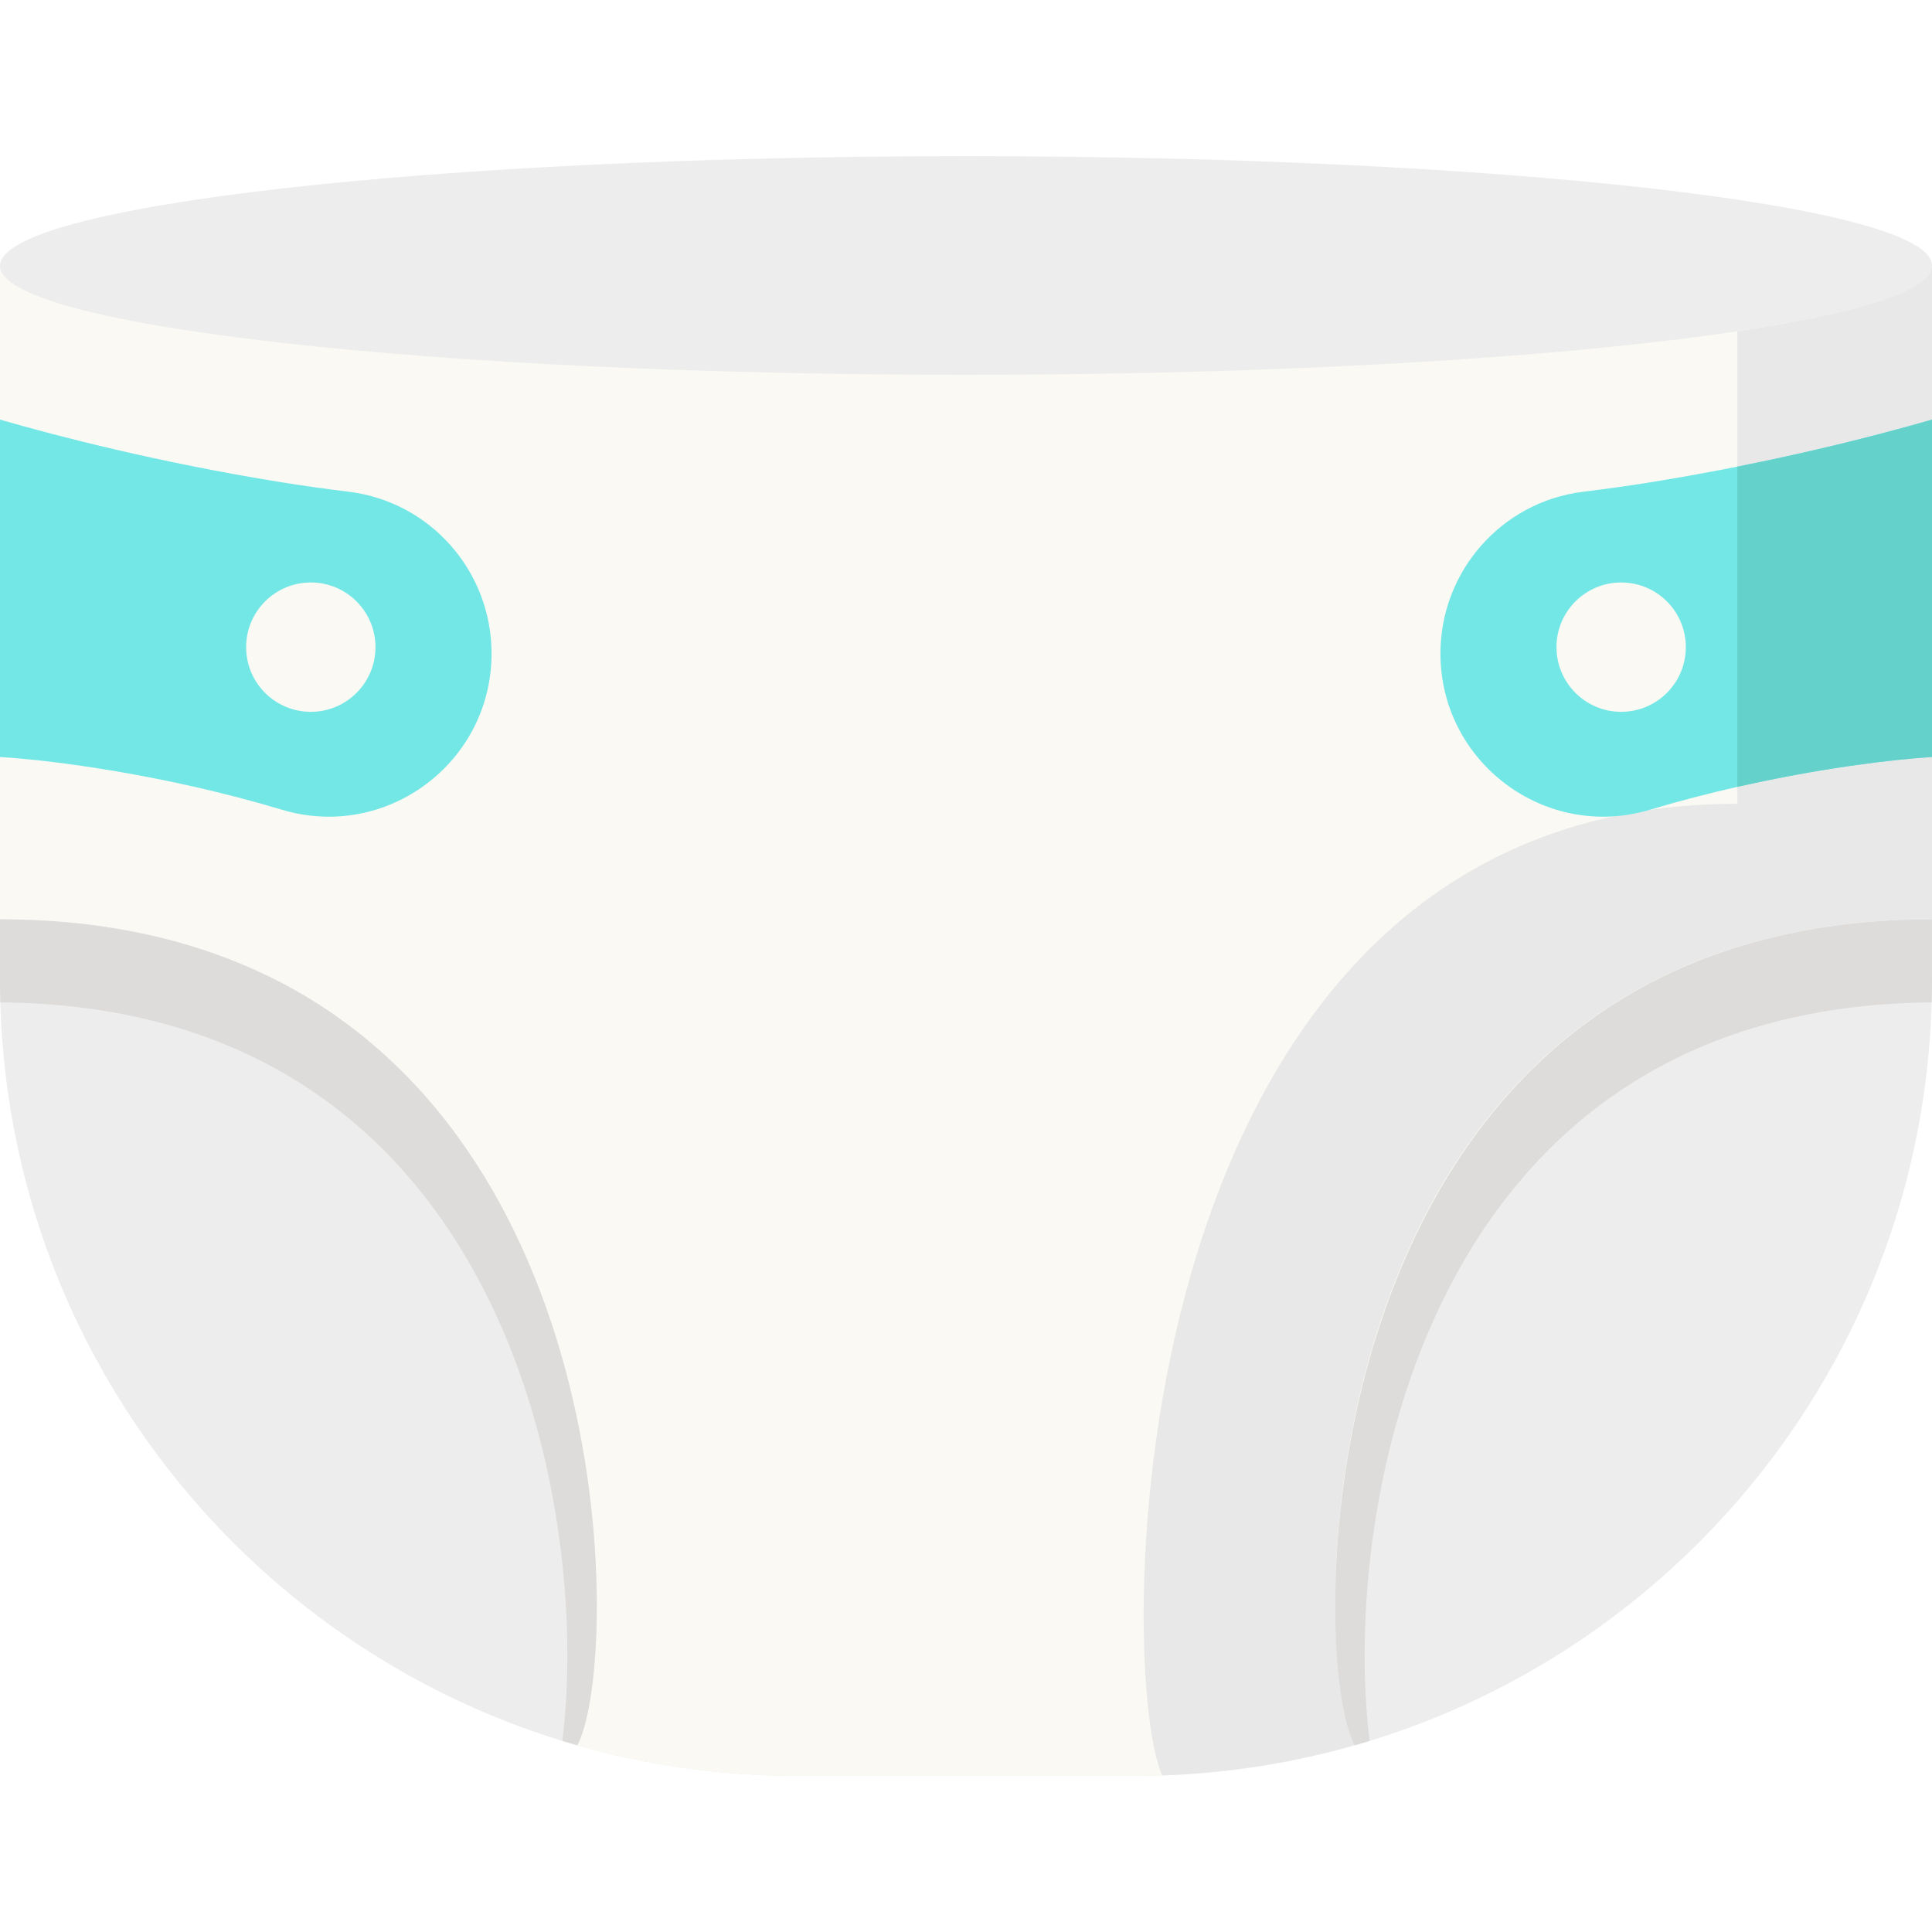
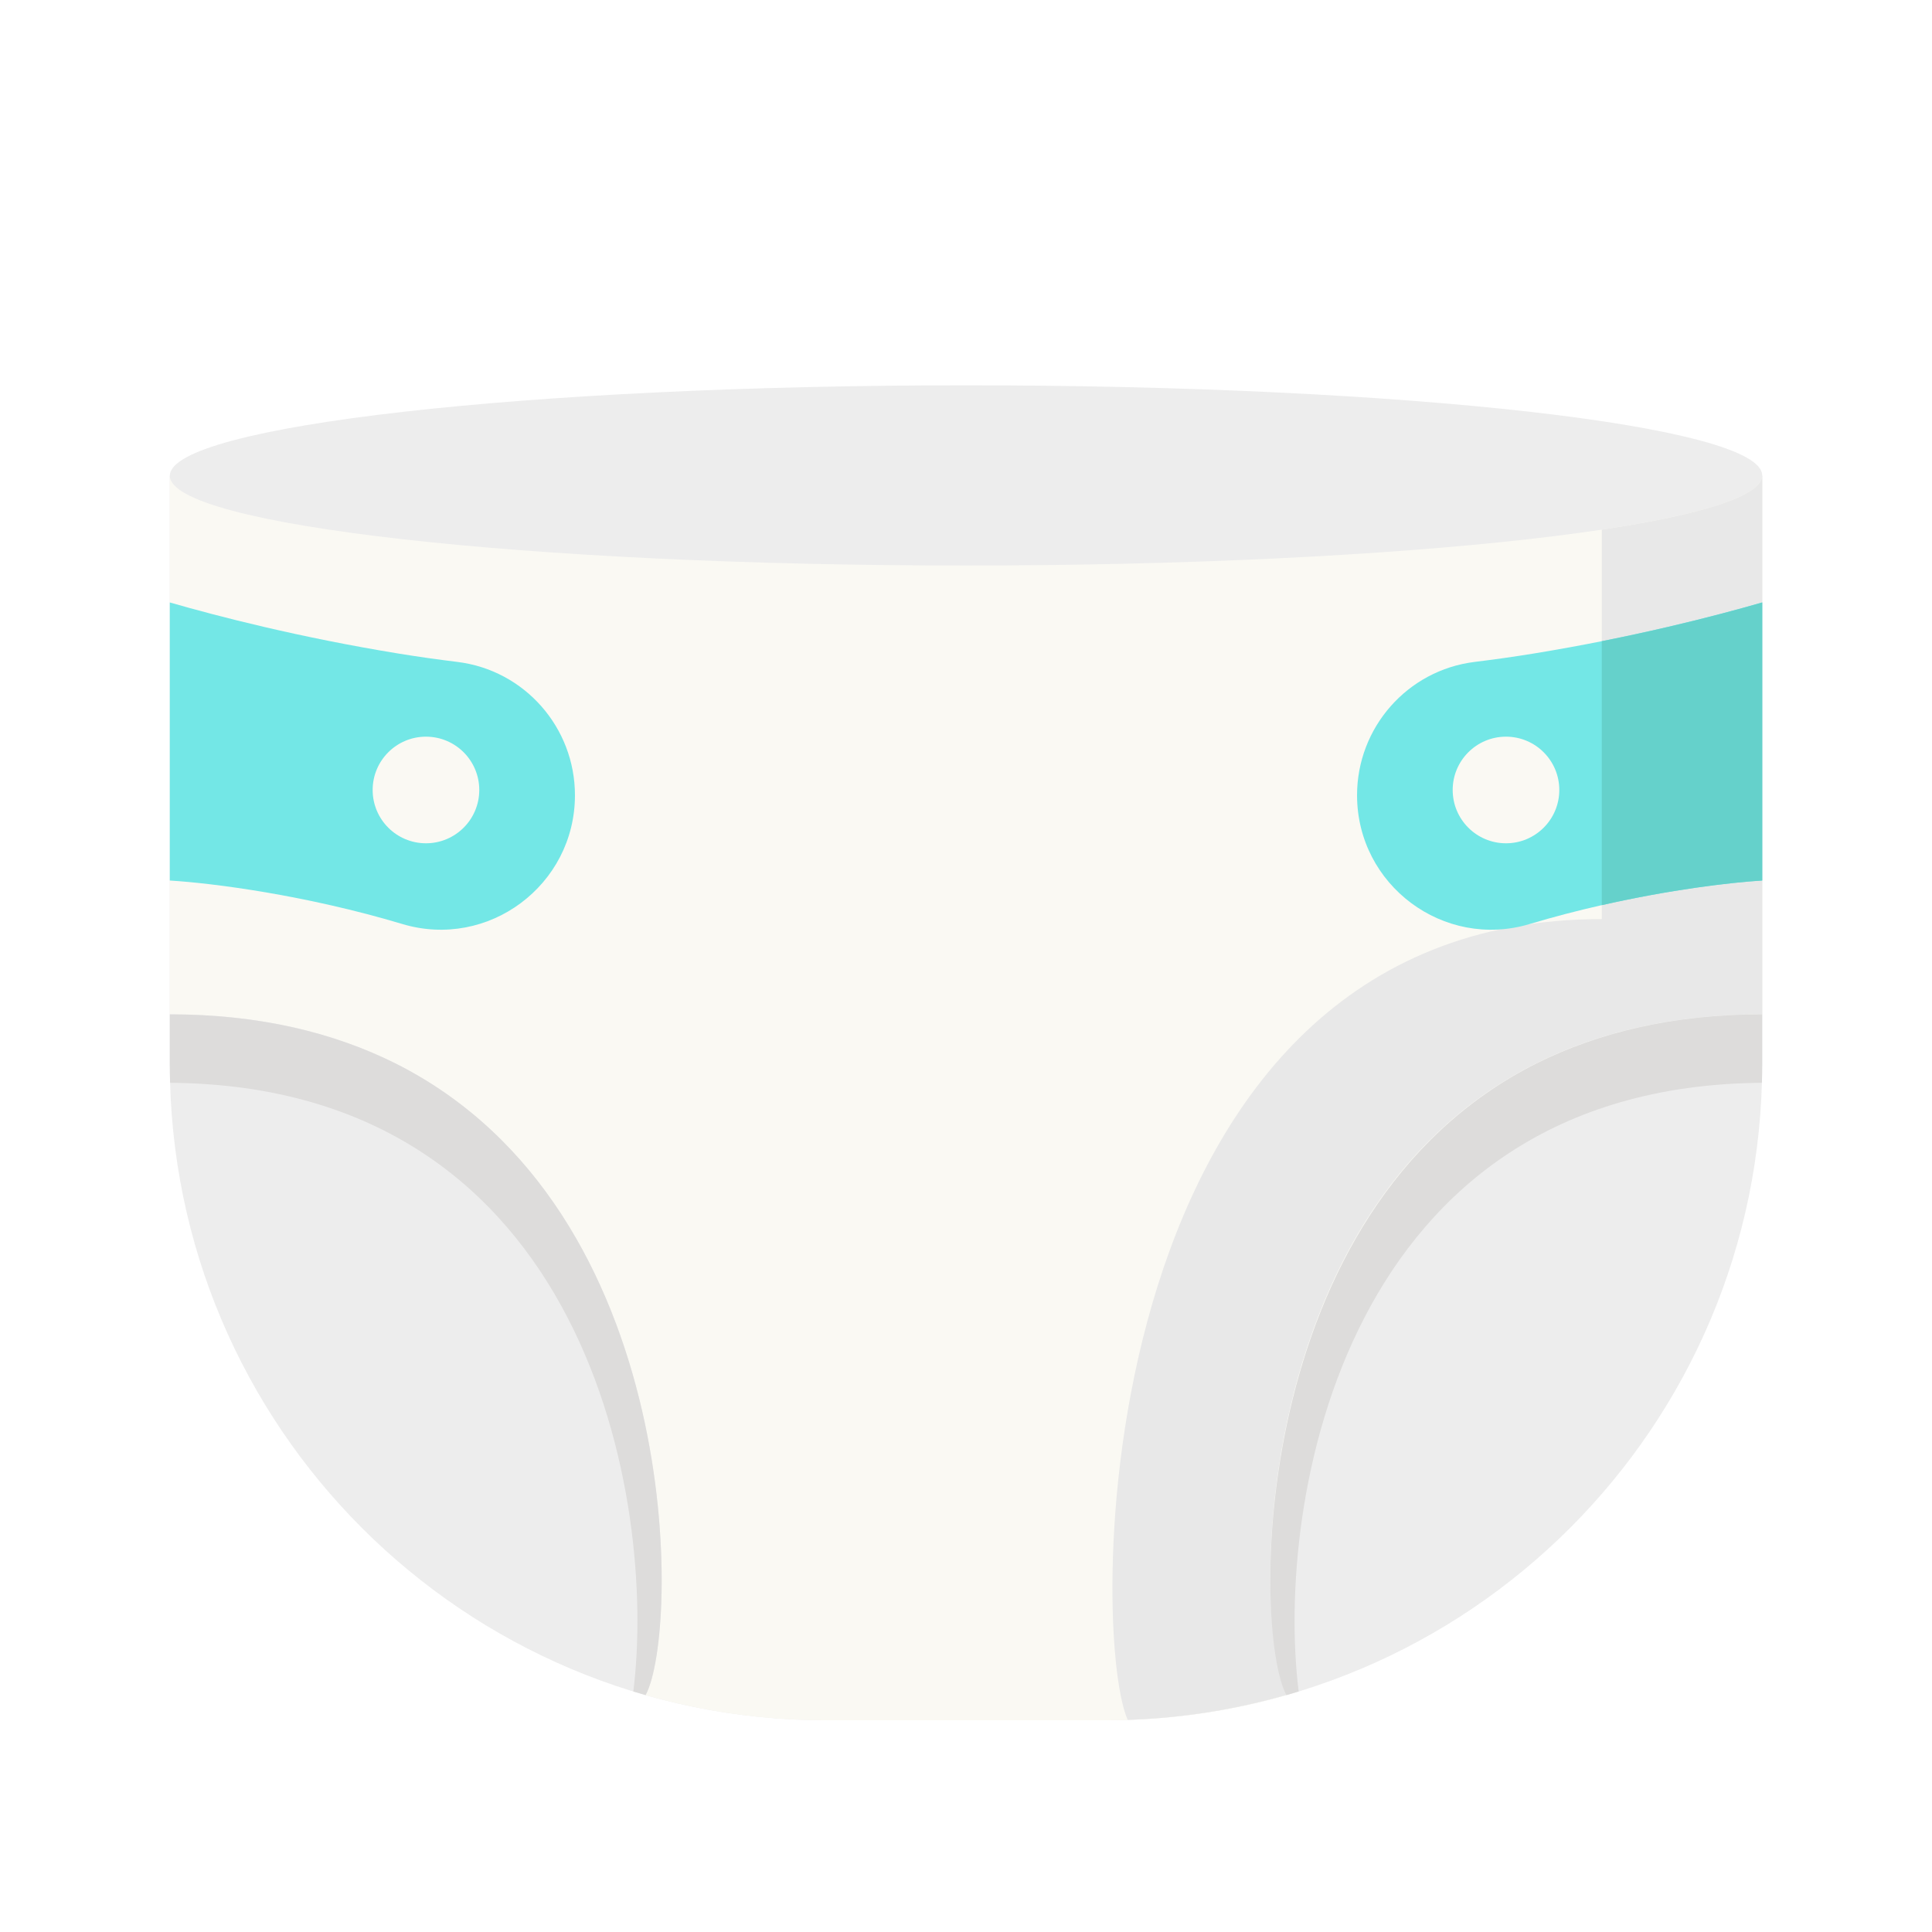
<svg xmlns="http://www.w3.org/2000/svg" width="512" height="512" viewBox="0 0 512 512" fill="none">
-   <path d="M0 70.446V259.601C0 376.142 94.475 470.617 211.016 470.617H300.984C417.525 470.616 512 376.141 512 259.601V70.446H0Z" fill="#EDEDED" />
-   <path d="M512.003 70.357C512.003 86.358 397.333 99.33 256.003 99.33C114.673 99.33 0.008 86.452 0.008 70.451C0.008 54.45 114.673 41.383 256.003 41.383C397.333 41.383 512.003 54.355 512.003 70.357Z" fill="#EDEDED" />
-   <path d="M256 99.33C114.67 99.33 0.005 86.452 0.005 70.45C0.005 70.448 0.006 70.447 0.006 70.445H0V243.639C166.389 243.639 166.147 438.409 152.973 462.529C171.414 467.794 190.885 470.616 211.016 470.616H300.984C321.115 470.616 340.586 467.794 359.027 462.529C345.853 438.408 345.611 243.639 512 243.639V70.446H511.99C511.565 86.406 397.068 99.33 256 99.33Z" fill="#FAF9F3" />
-   <path d="M511.993 70.445C511.82 76.959 492.64 82.966 460.414 87.797V213.009C295.722 213.009 295.184 441.524 307.987 470.489C308.004 470.488 308.021 470.488 308.037 470.487C308.604 470.468 309.17 470.446 309.735 470.423C326.944 469.703 343.62 466.924 359.525 462.324C345.887 442.243 343.552 243.639 512.003 243.639V70.445H511.993Z" fill="#E8E8E8" />
-   <path d="M381.734 173.188C381.734 151.421 397.92 132.987 419.524 130.327C426.033 129.526 432.324 128.637 438.37 127.652C470.37 122.438 496.603 115.641 512 111.202V200.614C498.12 201.449 468.254 205.302 437.247 214.593C409.569 222.886 381.734 202.082 381.734 173.188Z" fill="#73E7E6" />
-   <path d="M460.414 208.527C482.398 203.541 501.649 201.237 512.003 200.614V111.202C500.314 114.572 482.375 119.301 460.414 123.664V208.527Z" fill="#65D1CB" />
-   <path d="M130.266 173.188C130.266 151.421 114.08 132.987 92.476 130.327C85.967 129.526 79.676 128.637 73.63 127.652C41.63 122.438 15.397 115.641 0 111.202V200.614C13.88 201.449 43.746 205.302 74.753 214.593C102.431 222.886 130.266 202.082 130.266 173.188Z" fill="#73E7E6" />
-   <path d="M82.367 188.64C91.833 188.64 99.507 180.967 99.507 171.5C99.507 162.034 91.833 154.36 82.367 154.36C72.9 154.36 65.227 162.034 65.227 171.5C65.227 180.967 72.9 188.64 82.367 188.64Z" fill="#FAF9F3" />
-   <path d="M429.624 188.64C439.091 188.64 446.764 180.967 446.764 171.5C446.764 162.034 439.091 154.36 429.624 154.36C420.158 154.36 412.484 162.034 412.484 171.5C412.484 180.967 420.158 188.64 429.624 188.64Z" fill="#FAF9F3" />
-   <path d="M152.976 462.525C163.854 442.586 165.906 306.274 72.556 259.418C52.737 249.538 28.804 243.639 0 243.639V259.602C0 261.626 0.035 263.641 0.092 265.651C134.74 266.647 156.611 400.753 149.033 461.357C150.342 461.759 151.656 462.148 152.976 462.525Z" fill="#DDDCDB" />
-   <path d="M359.022 462.525C360.341 462.148 361.655 461.759 362.964 461.358C355.387 400.754 377.257 266.648 511.905 265.652C511.962 263.642 511.997 261.626 511.997 259.603V243.64C483.193 243.64 459.26 249.539 439.441 259.419C346.092 306.275 348.143 442.586 359.022 462.525Z" fill="#DDDCDB" />
+   <path d="M45 126.063V281.968C45 378.023 122.868 455.891 218.923 455.891H293.077C389.132 455.89 467 378.022 467 281.968V126.063H45Z" fill="#EDEDED" />
+   <path d="M467.004 125.989C467.004 139.178 372.491 149.869 256.004 149.869C139.517 149.869 45.008 139.255 45.008 126.067C45.008 112.878 139.517 102.108 256.004 102.108C372.491 102.108 467.004 112.8 467.004 125.989Z" fill="#EDEDED" />
+   <path d="M256 149.87C139.513 149.87 45.004 139.256 45.004 126.067C45.004 126.065 45.005 126.064 45.005 126.062H45V268.812C182.141 268.812 181.941 429.345 171.083 449.225C186.283 453.565 202.331 455.891 218.923 455.891H293.077C309.669 455.891 325.717 453.565 340.917 449.225C330.059 429.344 329.859 268.812 467 268.812V126.063H466.992C466.641 139.218 372.271 149.87 256 149.87Z" fill="#FAF9F3" />
+   <path d="M466.997 126.062C466.854 131.431 451.045 136.383 424.484 140.364V243.566C288.742 243.566 288.298 431.913 298.851 455.786C298.865 455.785 298.879 455.785 298.892 455.784C299.359 455.769 299.826 455.751 300.292 455.732C314.476 455.138 328.22 452.848 341.33 449.056C330.089 432.505 328.164 268.812 467.005 268.812V126.062H466.997Z" fill="#E8E8E8" />
+   <path d="M359.633 210.745C359.633 192.804 372.974 177.61 390.78 175.418C396.145 174.758 401.33 174.025 406.313 173.213C432.688 168.916 454.31 163.313 467 159.655V233.35C455.56 234.038 430.944 237.214 405.388 244.872C382.575 251.707 359.633 234.56 359.633 210.745Z" fill="#73E7E6" />
+   <path d="M424.484 239.872C442.604 235.762 458.471 233.863 467.005 233.35V159.655C457.371 162.432 442.585 166.33 424.484 169.926V239.872Z" fill="#65D1CB" />
+   <path d="M152.368 210.745C152.368 192.804 139.027 177.61 121.22 175.418C115.856 174.758 110.67 174.025 105.687 173.213C79.312 168.916 57.691 163.313 45 159.655V233.35C56.44 234.038 81.056 237.214 106.613 244.872C129.426 251.707 152.368 234.56 152.368 210.745Z" fill="#73E7E6" />
+   <path d="M112.885 223.48C120.687 223.48 127.012 217.156 127.012 209.353C127.012 201.551 120.687 195.226 112.885 195.226C105.083 195.226 98.758 201.551 98.758 209.353C98.758 217.156 105.083 223.48 112.885 223.48Z" fill="#FAF9F3" />
+   <path d="M399.104 223.48C406.907 223.48 413.231 217.156 413.231 209.353C413.231 201.551 406.907 195.226 399.104 195.226C391.302 195.226 384.977 201.551 384.977 209.353C384.977 217.156 391.302 223.48 399.104 223.48Z" fill="#FAF9F3" />
+   <path d="M171.086 449.222C180.052 432.788 181.743 320.437 104.802 281.817C88.467 273.674 68.741 268.812 45 268.812V281.969C45 283.637 45.029 285.298 45.076 286.955C156.055 287.776 174.082 398.308 167.836 448.259C168.915 448.591 169.998 448.911 171.086 449.222Z" fill="#DDDCDB" />
+   <path d="M340.916 449.222C342.004 448.911 343.087 448.591 344.165 448.26C337.92 398.309 355.946 287.777 466.925 286.956C466.972 285.299 467.001 283.637 467.001 281.97V268.813C443.261 268.813 423.534 273.675 407.199 281.818C330.259 320.438 331.95 432.788 340.916 449.222Z" fill="#DDDCDB" />
</svg>
